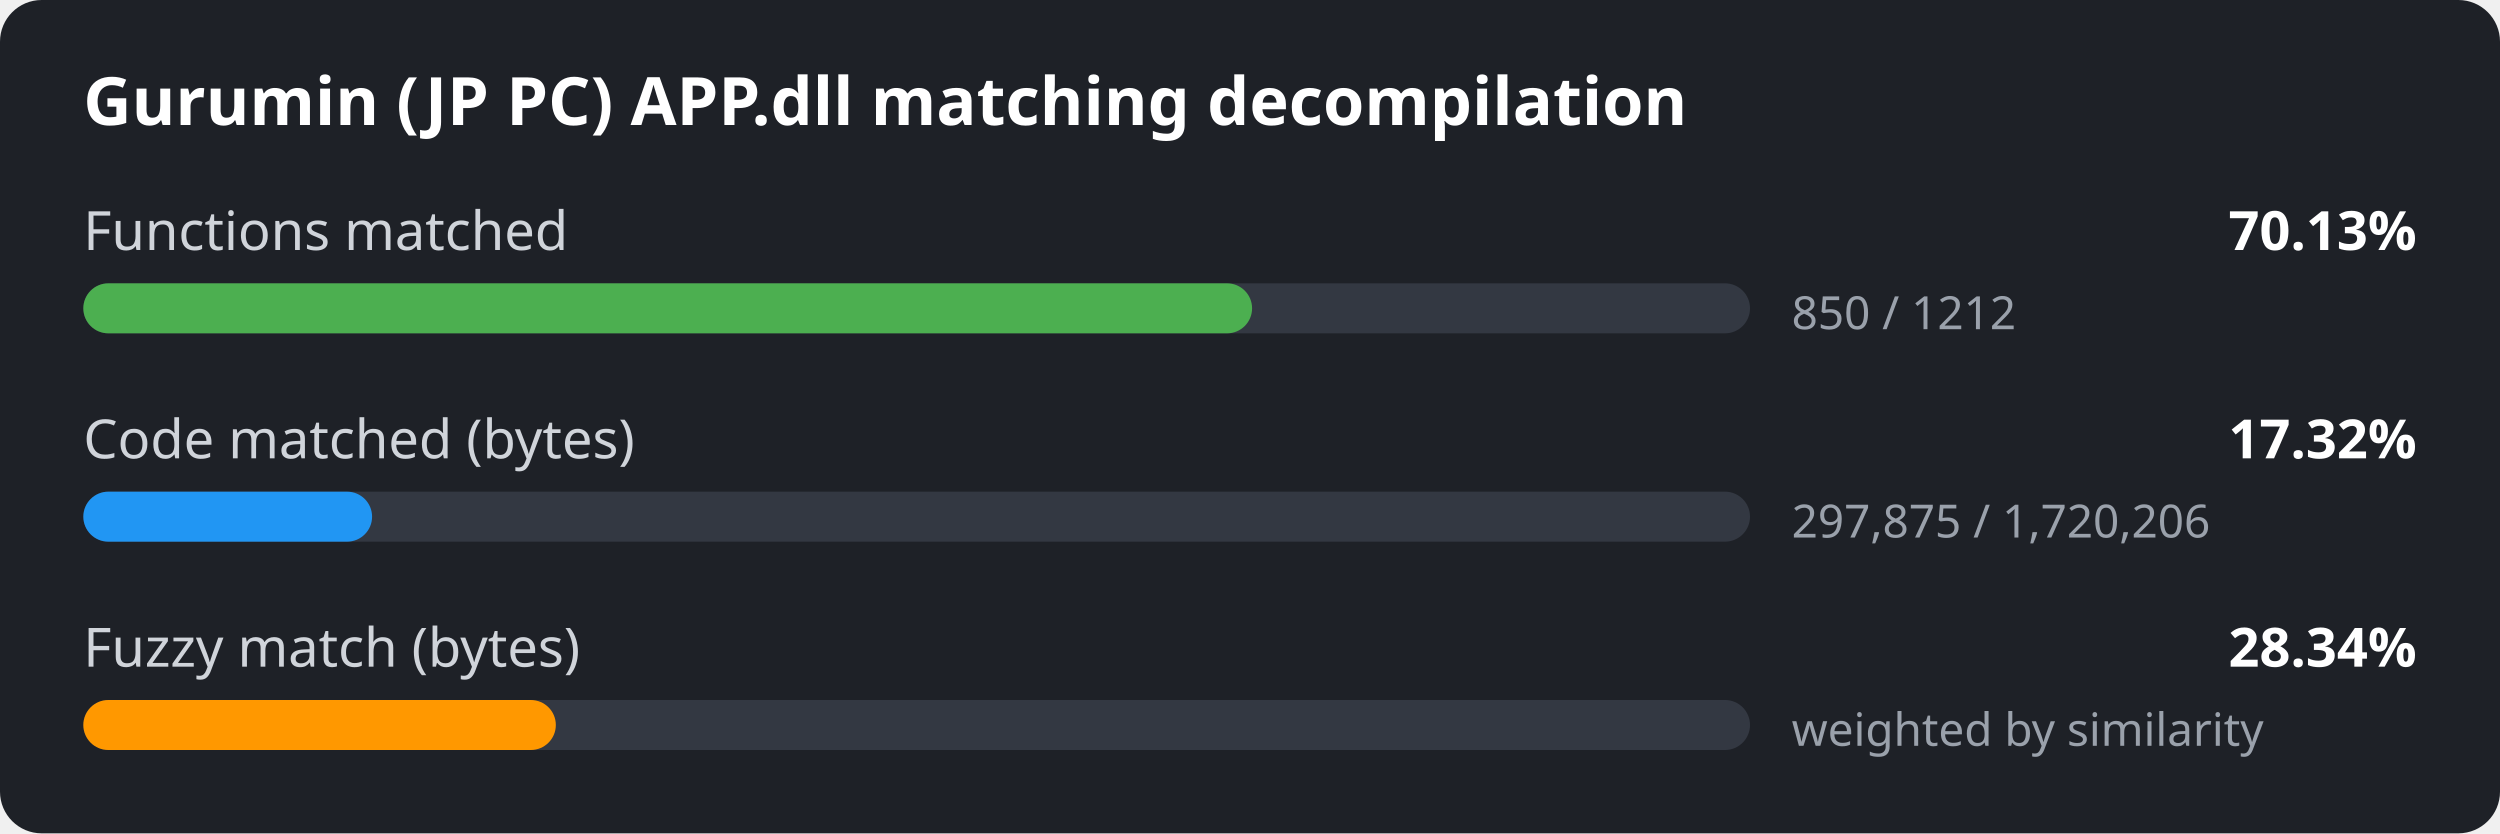
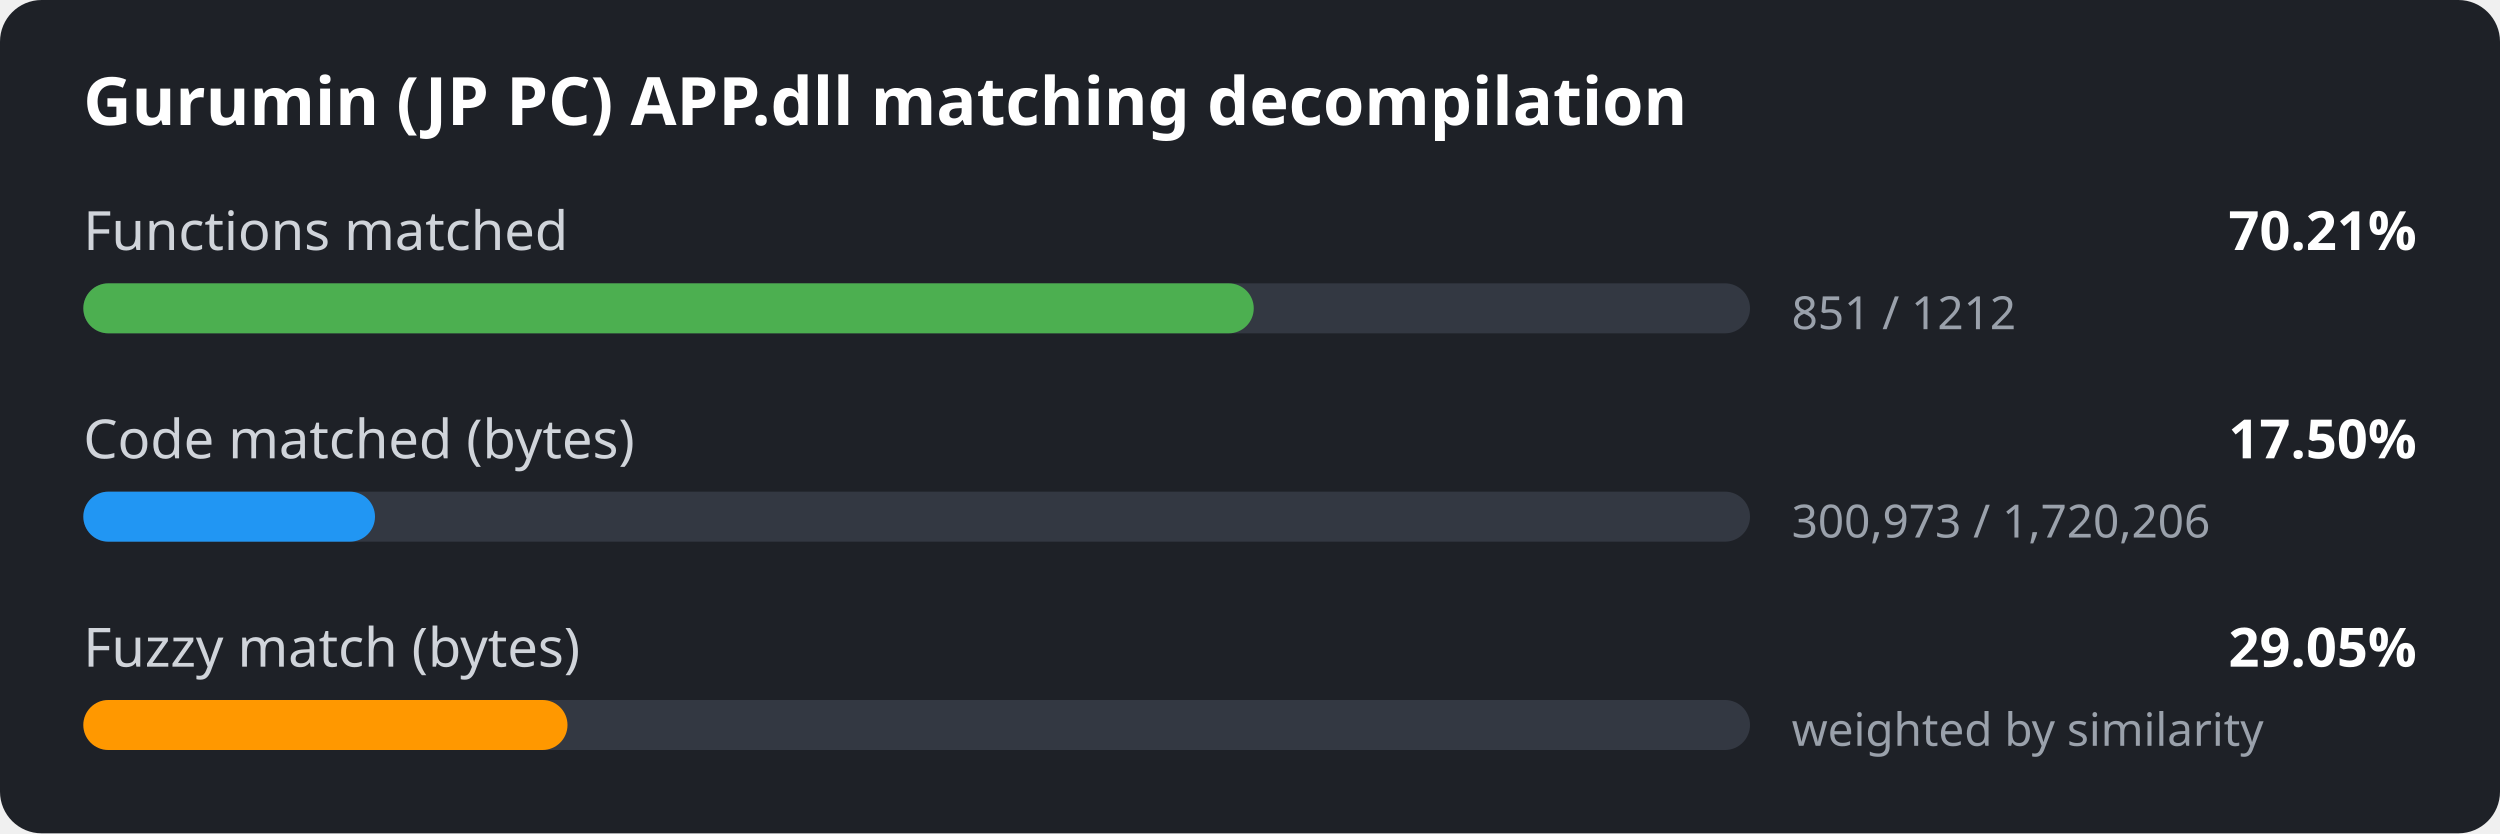
<svg xmlns="http://www.w3.org/2000/svg" width="600" height="200" viewBox="0 0 600 200">
  <style>
.bg { fill: #1e2127; }
.title { font: 600 16px sans-serif; fill: #ffffff; }
.label { font: 13px sans-serif; fill: #d0d4da; }
.value { font: 600 13px sans-serif; fill: #ffffff; }
.detail { font: 11px sans-serif; fill: #9aa1ab; }
.track { fill: #333842; }
</style>
  <rect width="600" height="200" rx="10" class="bg" />
  <text x="20" y="30" class="title">Gurumin (JP PC) APP.dll matching decompilation</text>
  <text x="20" y="60" class="label">Functions matched</text>
-   <text x="580" y="60" class="value" text-anchor="end">70.13%</text>
+   <text x="580" y="60" class="value" text-anchor="end">70.21%</text>
  <rect x="20" y="68" width="400" height="12" rx="6" class="track" />
-   <rect x="20" y="68" width="280.5" height="12" rx="6" fill="#4caf50" />
-   <text x="430" y="79" class="detail">850 / 1212</text>
+   <rect x="20" y="68" width="280.9" height="12" rx="6" fill="#4caf50" />
+   <text x="430" y="79" class="detail">851 / 1212</text>
  <text x="20" y="110" class="label">Code matched (bytes)</text>
-   <text x="580" y="110" class="value" text-anchor="end">17.32%</text>
+   <text x="580" y="110" class="value" text-anchor="end">17.50%</text>
  <rect x="20" y="118" width="400" height="12" rx="6" class="track" />
-   <rect x="20" y="118" width="69.3" height="12" rx="6" fill="#2196f3" />
-   <text x="430" y="129" class="detail">297,875 / 1,720,206</text>
+   <rect x="20" y="118" width="70.0" height="12" rx="6" fill="#2196f3" />
+   <text x="430" y="129" class="detail">300,973 / 1,720,206</text>
  <text x="20" y="160" class="label">Fuzzy match (bytes)</text>
-   <text x="580" y="160" class="value" text-anchor="end">28.34%</text>
+   <text x="580" y="160" class="value" text-anchor="end">29.05%</text>
  <rect x="20" y="168" width="400" height="12" rx="6" class="track" />
-   <rect x="20" y="168" width="113.4" height="12" rx="6" fill="#ff9800" />
+   <rect x="20" y="168" width="116.2" height="12" rx="6" fill="#ff9800" />
  <text x="430" y="179" class="detail">weighted by similarity</text>
</svg>
